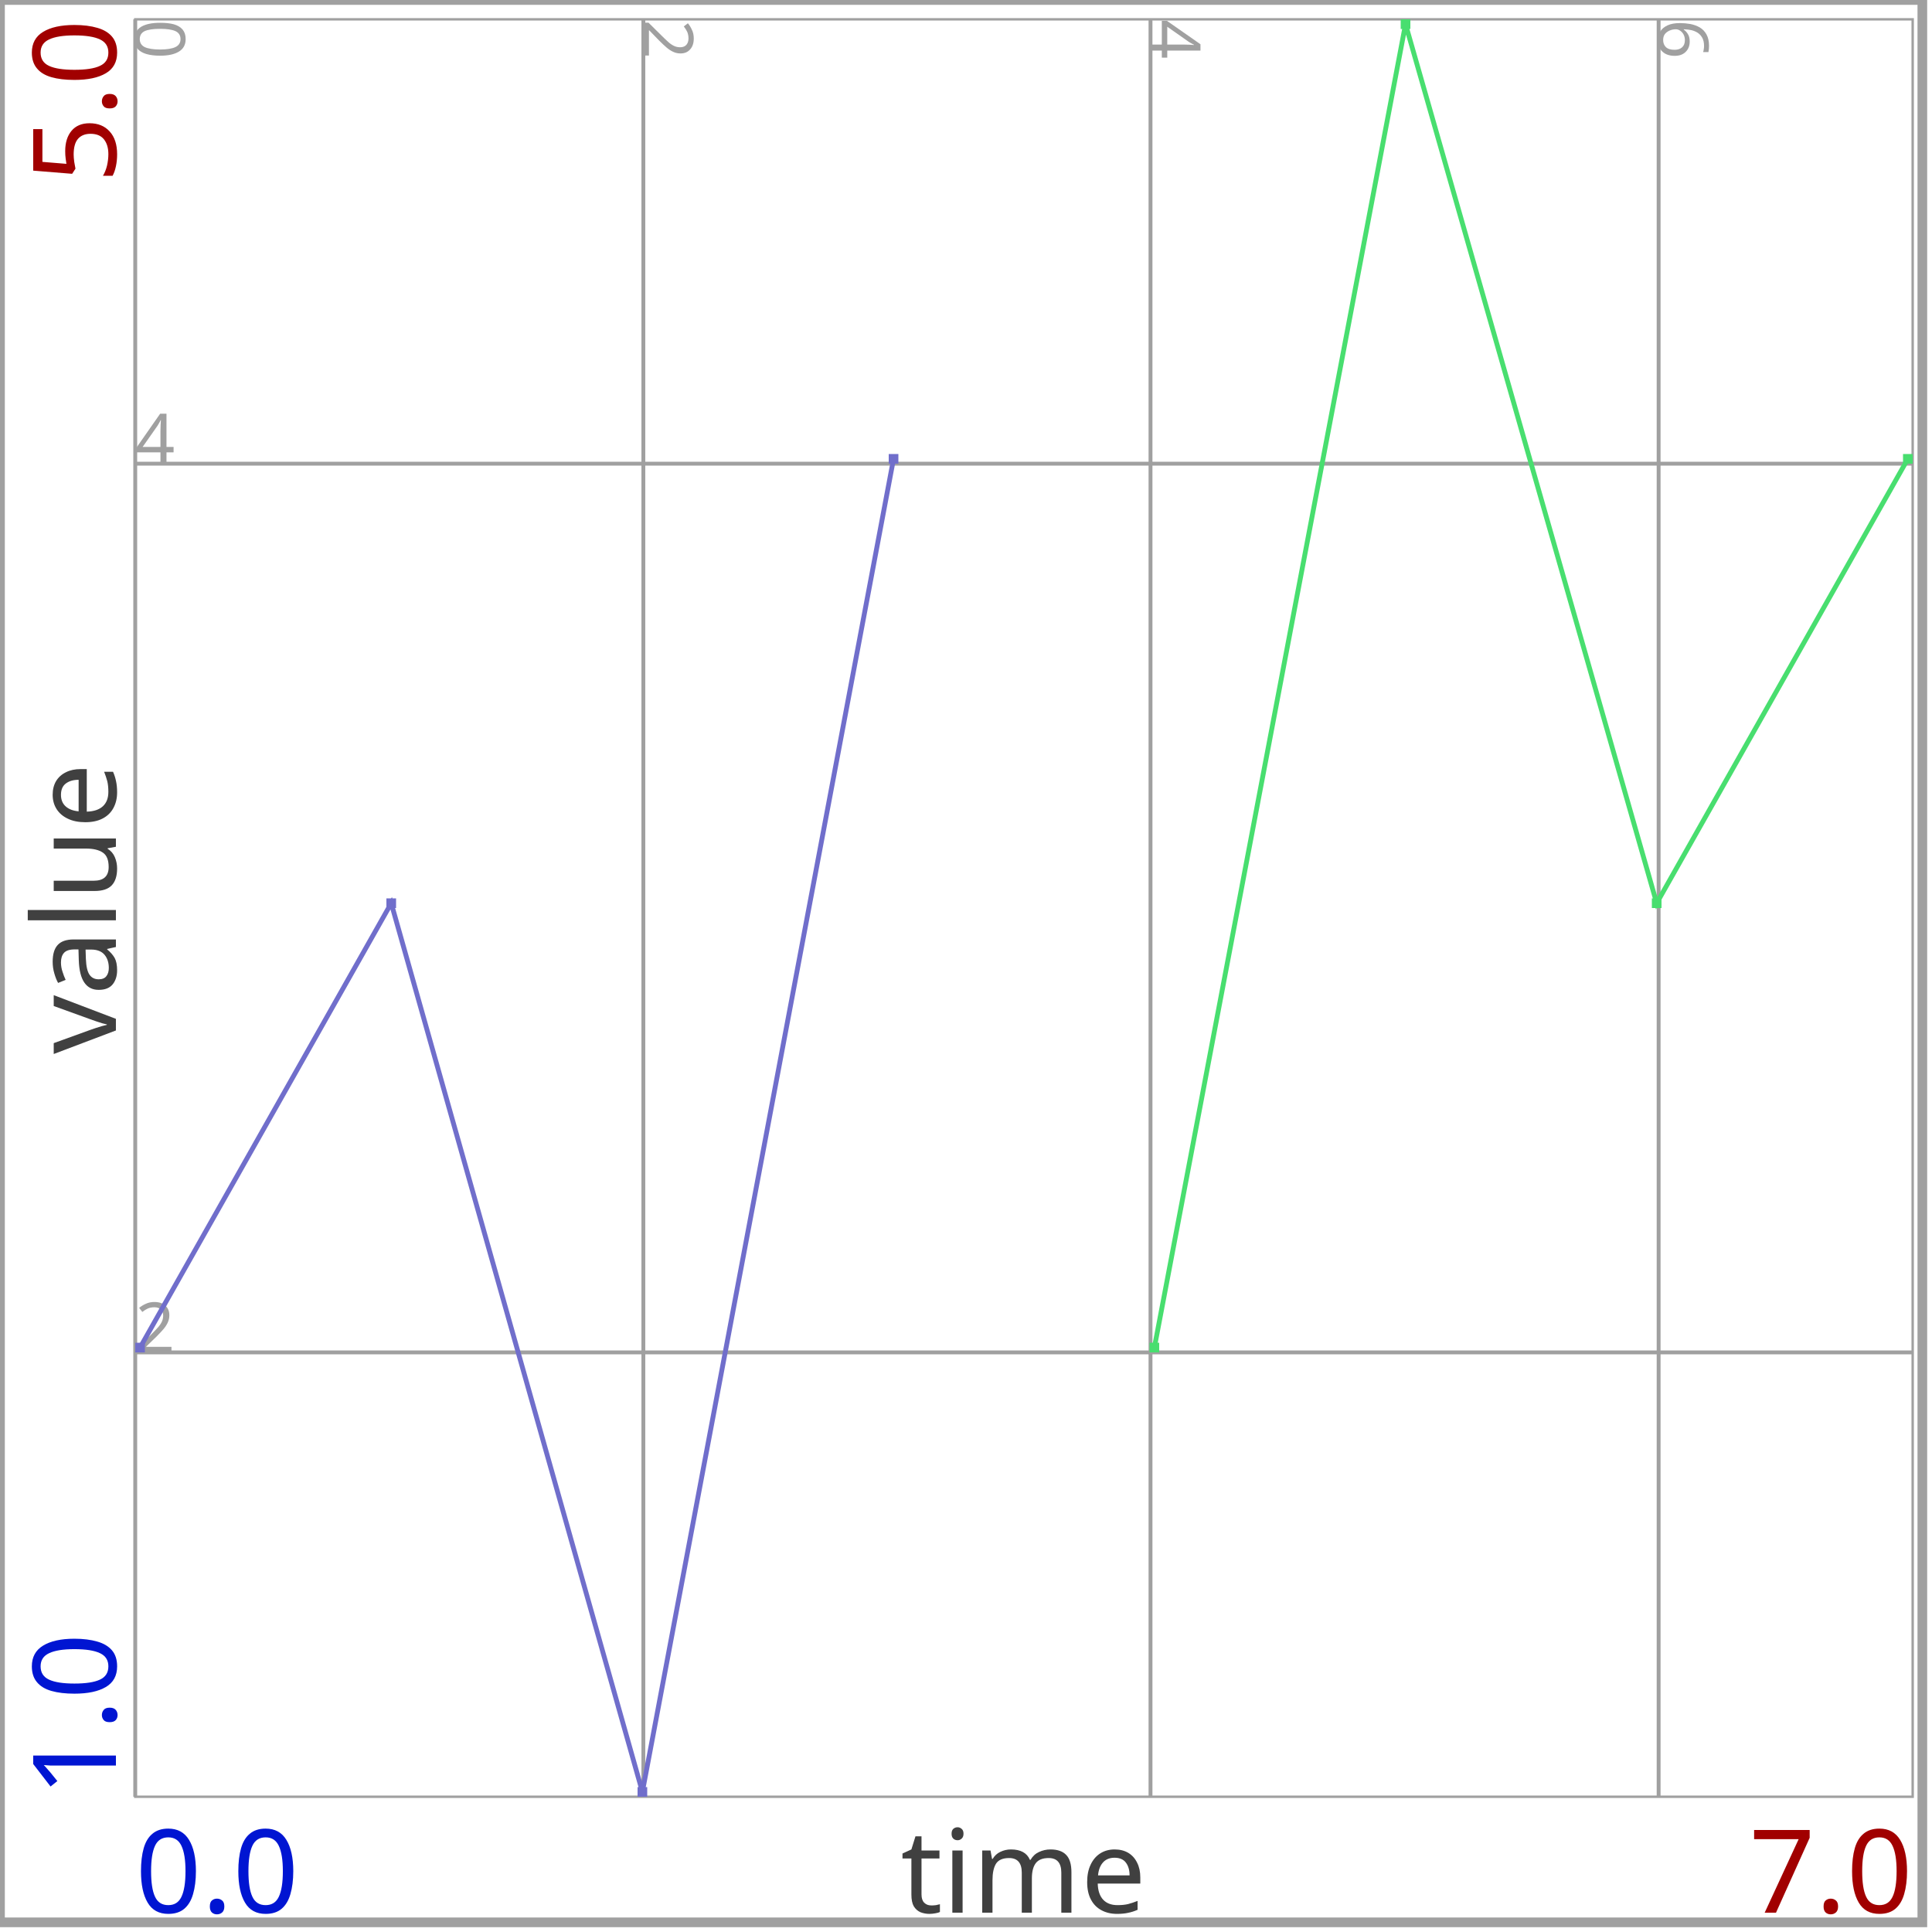
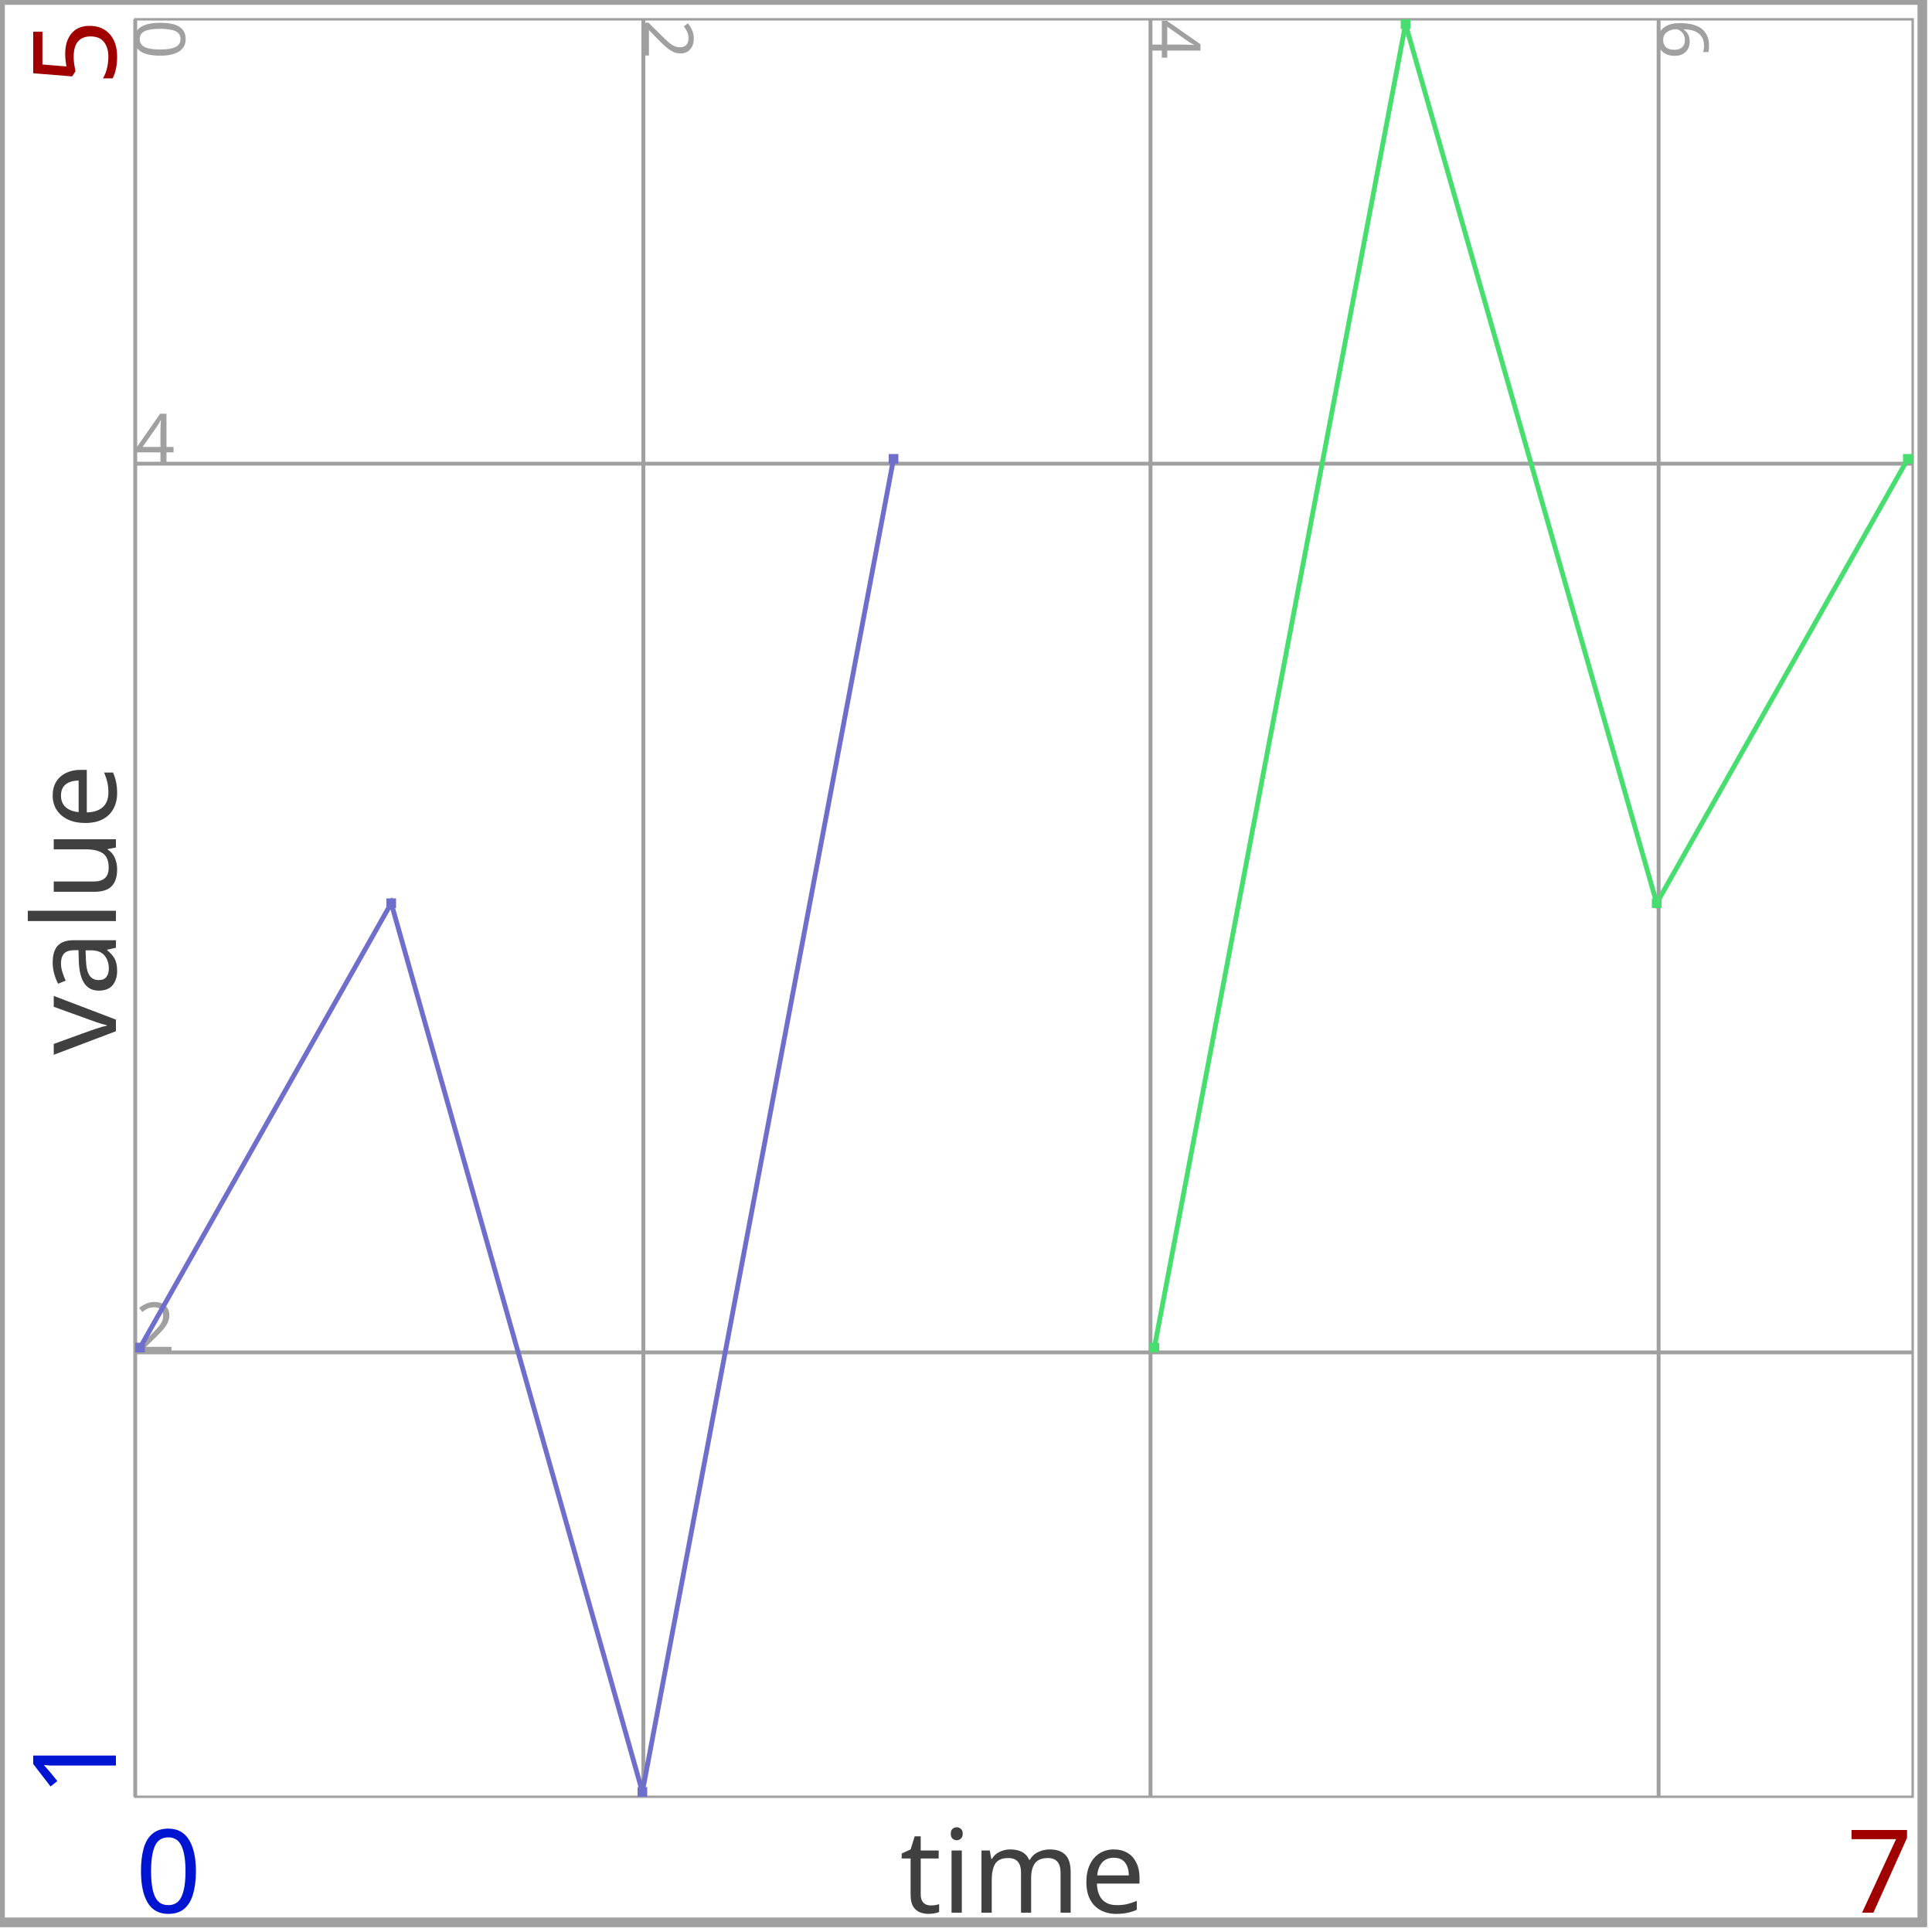
<svg xmlns="http://www.w3.org/2000/svg" id="xyp_TESTID" x="0" y="0" width="200" height="200" font-family="'Noto Sans', sans-serif">
  <defs>
    <clipPath id="plotClip-TESTID">
      <rect x="13" y="1" width="186" height="186" />
    </clipPath>
  </defs>
  <style> .rect-group-TESTID rect { width: 1px; height: 1px; } </style>
  <rect x="0" y="0" width="200" height="200" fill="#ffffff" stroke="#ffffff" />
-   <text x="14" text-anchor="start" y="198" font-family="'Noto Sans', sans-serif" fill="#0015D2" font-size="12px">0.0</text>
-   <text x="105.944" text-anchor="middle" y="198" font-family="'Noto Sans', sans-serif" fill="#404040" font-size="12px">time</text>
-   <text x="198" text-anchor="end" y="198" font-family="'Noto Sans', sans-serif" fill="#A10000" font-size="12px">7.0</text>
-   <text x="12" text-anchor="start" y="186" font-family="'Noto Sans', sans-serif" fill="#0015D2" font-size="12px" transform="rotate(270,12,186)">1.0</text>
-   <text x="12" text-anchor="middle" y="94.056" font-family="'Noto Sans', sans-serif" fill="#404040" font-size="12px" transform="rotate(270,12,94.056)">value</text>
-   <text x="12" text-anchor="end" y="2" font-family="'Noto Sans', sans-serif" fill="#A10000" font-size="12px" transform="rotate(270,12,2)">5.0</text>
+   <text x="14" text-anchor="start" y="198" font-family="'Noto Sans', sans-serif" fill="#0015D2" font-size="12px">0</text>
+   <text x="105.864" text-anchor="middle" y="198" font-family="'Noto Sans', sans-serif" fill="#404040" font-size="12px">time</text>
+   <text x="198" text-anchor="end" y="198" font-family="'Noto Sans', sans-serif" fill="#A10000" font-size="12px">7</text>
+   <text x="12" text-anchor="start" y="186" font-family="'Noto Sans', sans-serif" fill="#0015D2" font-size="12px" transform="rotate(270,12,186)">1</text>
+   <text x="12" text-anchor="middle" y="94.136" font-family="'Noto Sans', sans-serif" fill="#404040" font-size="12px" transform="rotate(270,12,94.136)">value</text>
+   <text x="12" text-anchor="end" y="2" font-family="'Noto Sans', sans-serif" fill="#A10000" font-size="12px" transform="rotate(270,12,2)">5</text>
  <line x1="14.0" y1="2" x2="14.0" y2="186" stroke="#a0a0a0" stroke-width="0.4" />
  <text x="14.0" text-anchor="start" y="2" font-family="'Noto Sans', sans-serif" fill="#a0a0a0" font-size="7.2px" transform="rotate(90,14.0,2)">0</text>
  <line x1="66.6" y1="2" x2="66.6" y2="186" stroke="#a0a0a0" stroke-width="0.4" />
  <text x="66.6" text-anchor="start" y="2" font-family="'Noto Sans', sans-serif" fill="#a0a0a0" font-size="7.2px" transform="rotate(90,66.6,2)">2</text>
  <line x1="119.1" y1="2" x2="119.1" y2="186" stroke="#a0a0a0" stroke-width="0.4" />
  <text x="119.1" text-anchor="start" y="2" font-family="'Noto Sans', sans-serif" fill="#a0a0a0" font-size="7.2px" transform="rotate(90,119.1,2)">4</text>
  <line x1="171.7" y1="2" x2="171.7" y2="186" stroke="#a0a0a0" stroke-width="0.4" />
  <text x="171.7" text-anchor="start" y="2" font-family="'Noto Sans', sans-serif" fill="#a0a0a0" font-size="7.2px" transform="rotate(90,171.7,2)">6</text>
  <line x1="14" y1="140.0" x2="198" y2="140.0" stroke="#a0a0a0" stroke-width="0.4" />
  <text x="14" text-anchor="start" y="140.0" font-family="'Noto Sans', sans-serif" fill="#a0a0a0" font-size="7.2px">2</text>
  <line x1="14" y1="48.0" x2="198" y2="48.0" stroke="#a0a0a0" stroke-width="0.4" />
  <text x="14" text-anchor="start" y="48.0" font-family="'Noto Sans', sans-serif" fill="#a0a0a0" font-size="7.2px">4</text>
  <rect x="14" y="2" width="184" height="184" stroke="#a0a0a0" fill="none" stroke-width="0.25" />
  <g fill="none" stroke-width="0.5" stroke-dasharray="none">
    <path d="M 14.5 139.5 L 40.5 93.5 L 66.5 185.5 L 92.5 47.5" stroke="#706ecb" />
    <path d="M 119.5 139.5 L 145.5 2.5 L 171.5 93.5 L 197.5 47.5" stroke="#48de6f" />
  </g>
  <g class="rect-group-TESTID" stroke="none" fill="#3939ff">
    <rect x="119" y="139" fill="#48de6f" />
    <rect x="14" y="139" fill="#706ecb" />
    <rect x="145" y="2" fill="#48de6f" />
    <rect x="171" y="93" fill="#48de6f" />
    <rect x="197" y="47" fill="#48de6f" />
    <rect x="40" y="93" fill="#706ecb" />
    <rect x="66" y="185" fill="#706ecb" />
    <rect x="92" y="47" fill="#706ecb" />
  </g>
  <rect x="0" y="0" width="199" height="199" fill="none" stroke="#a0a0a0" stroke-width="1" />
</svg>
